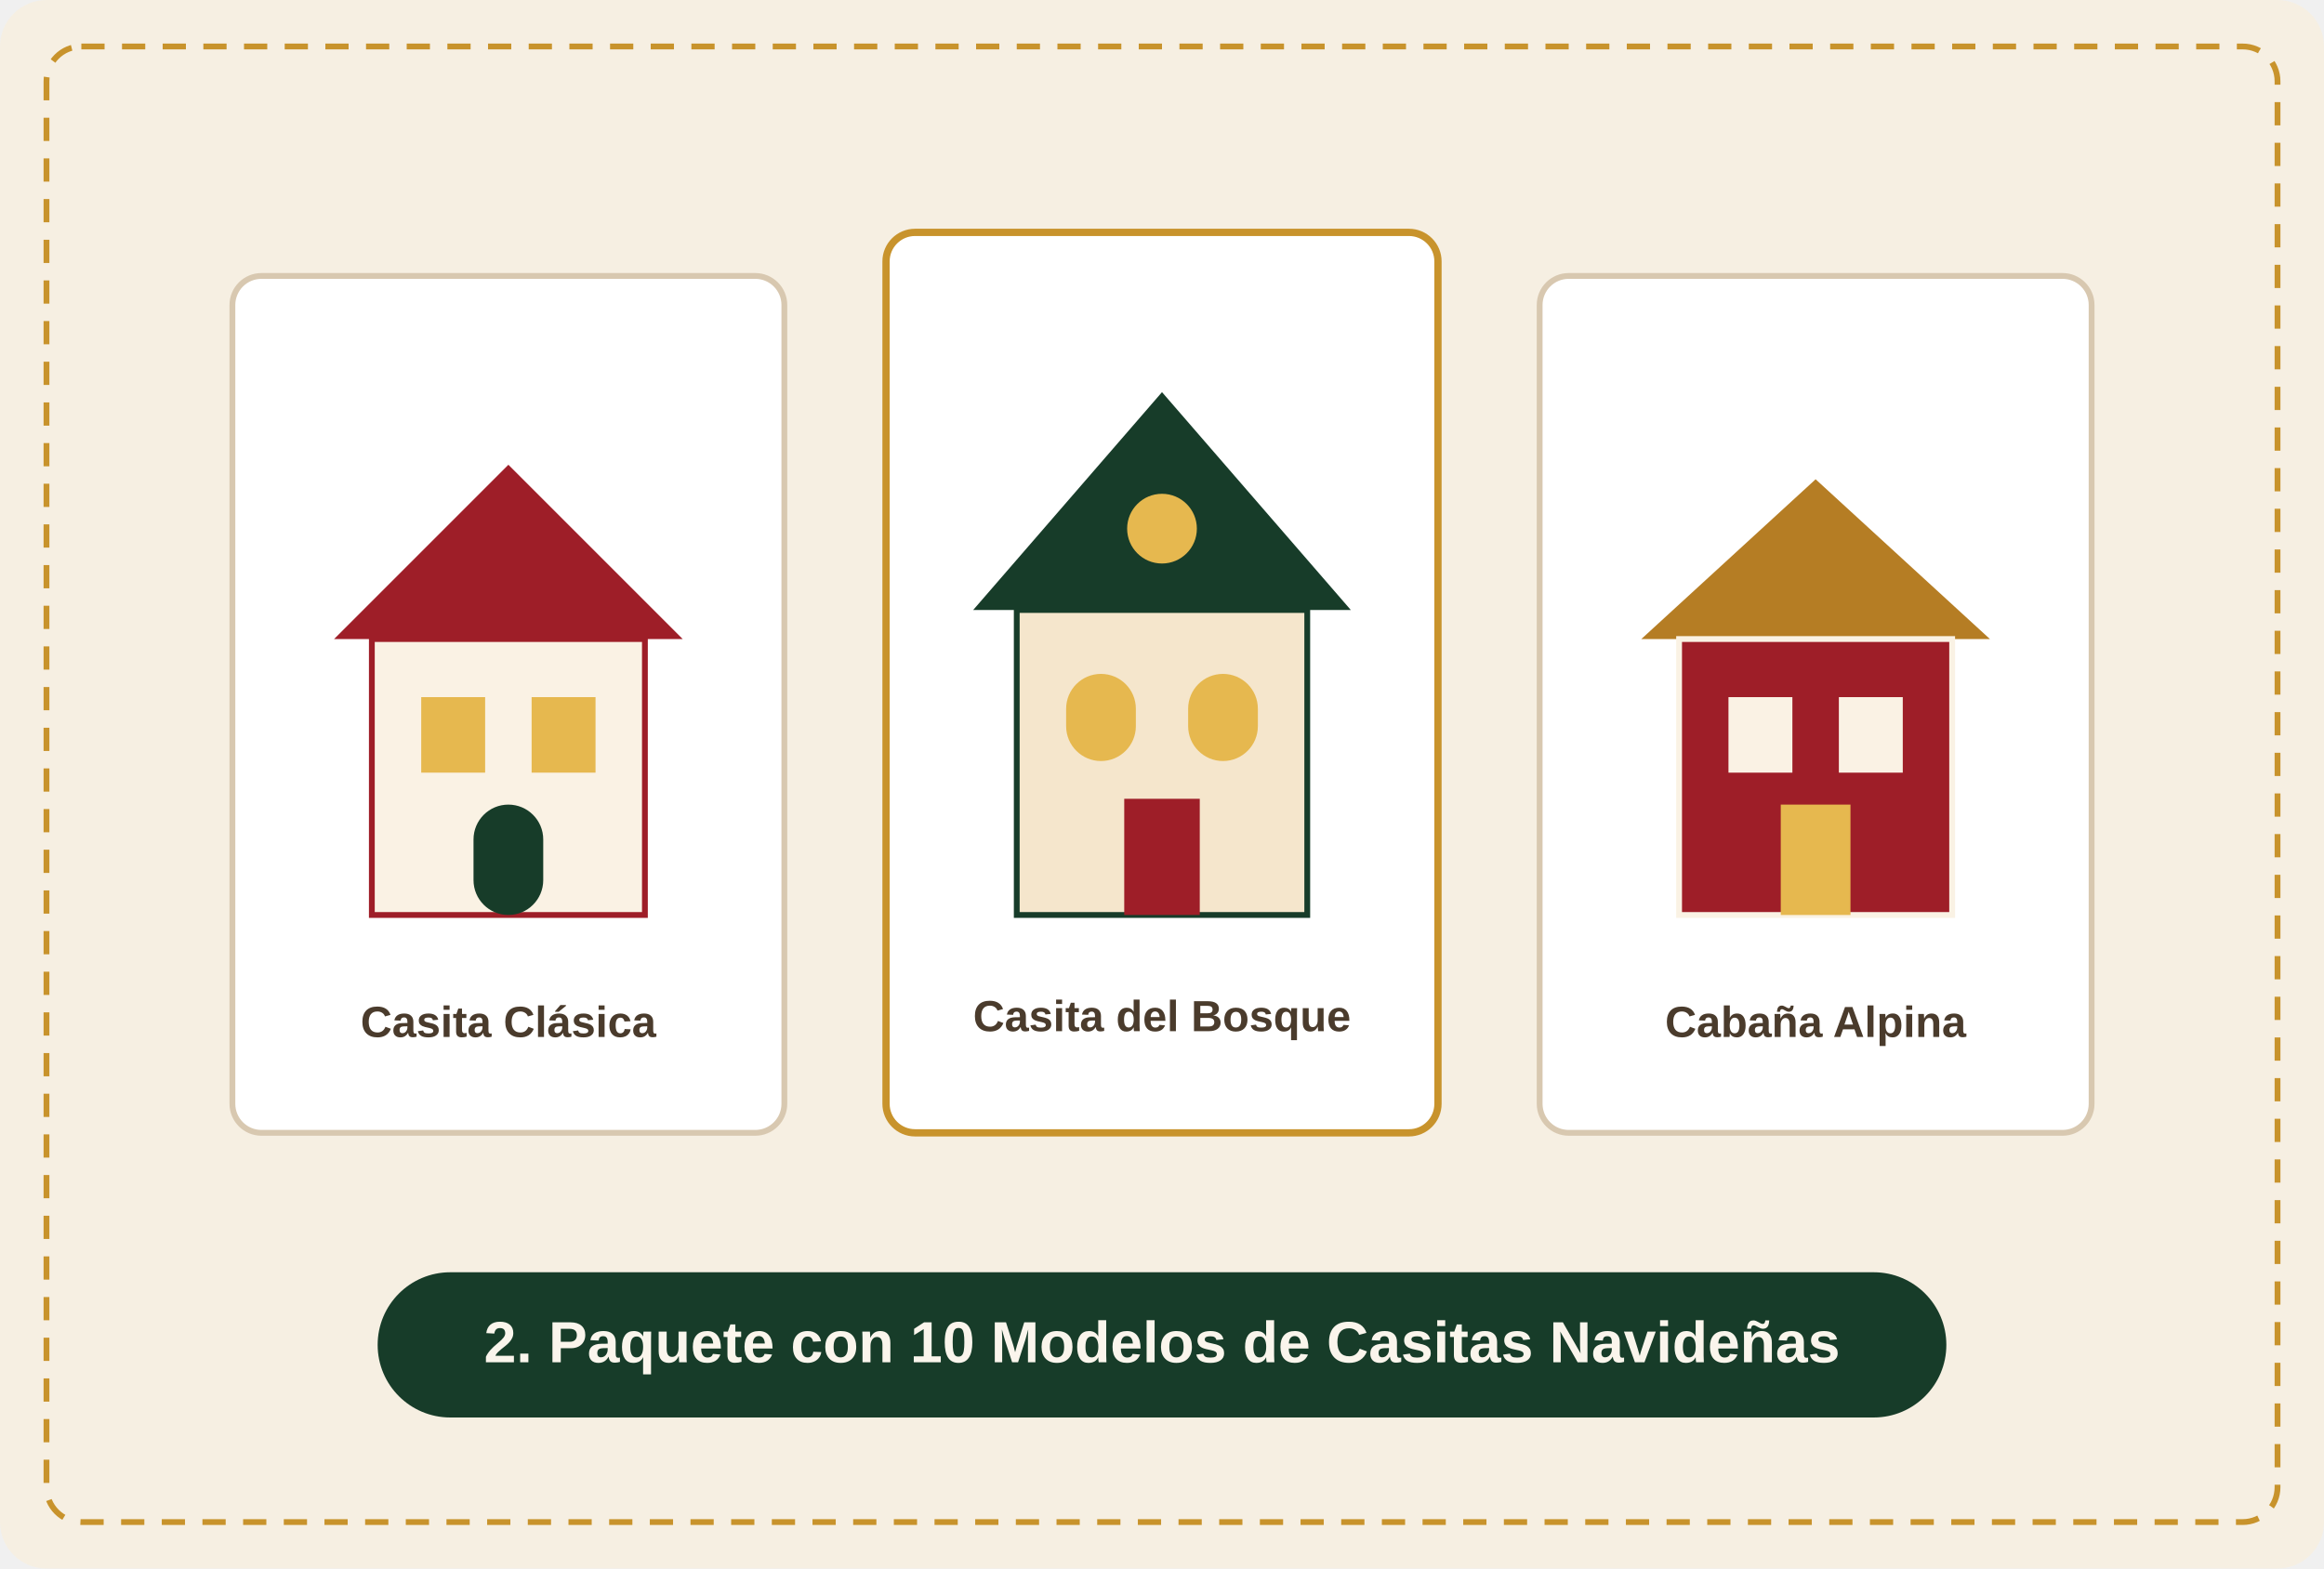
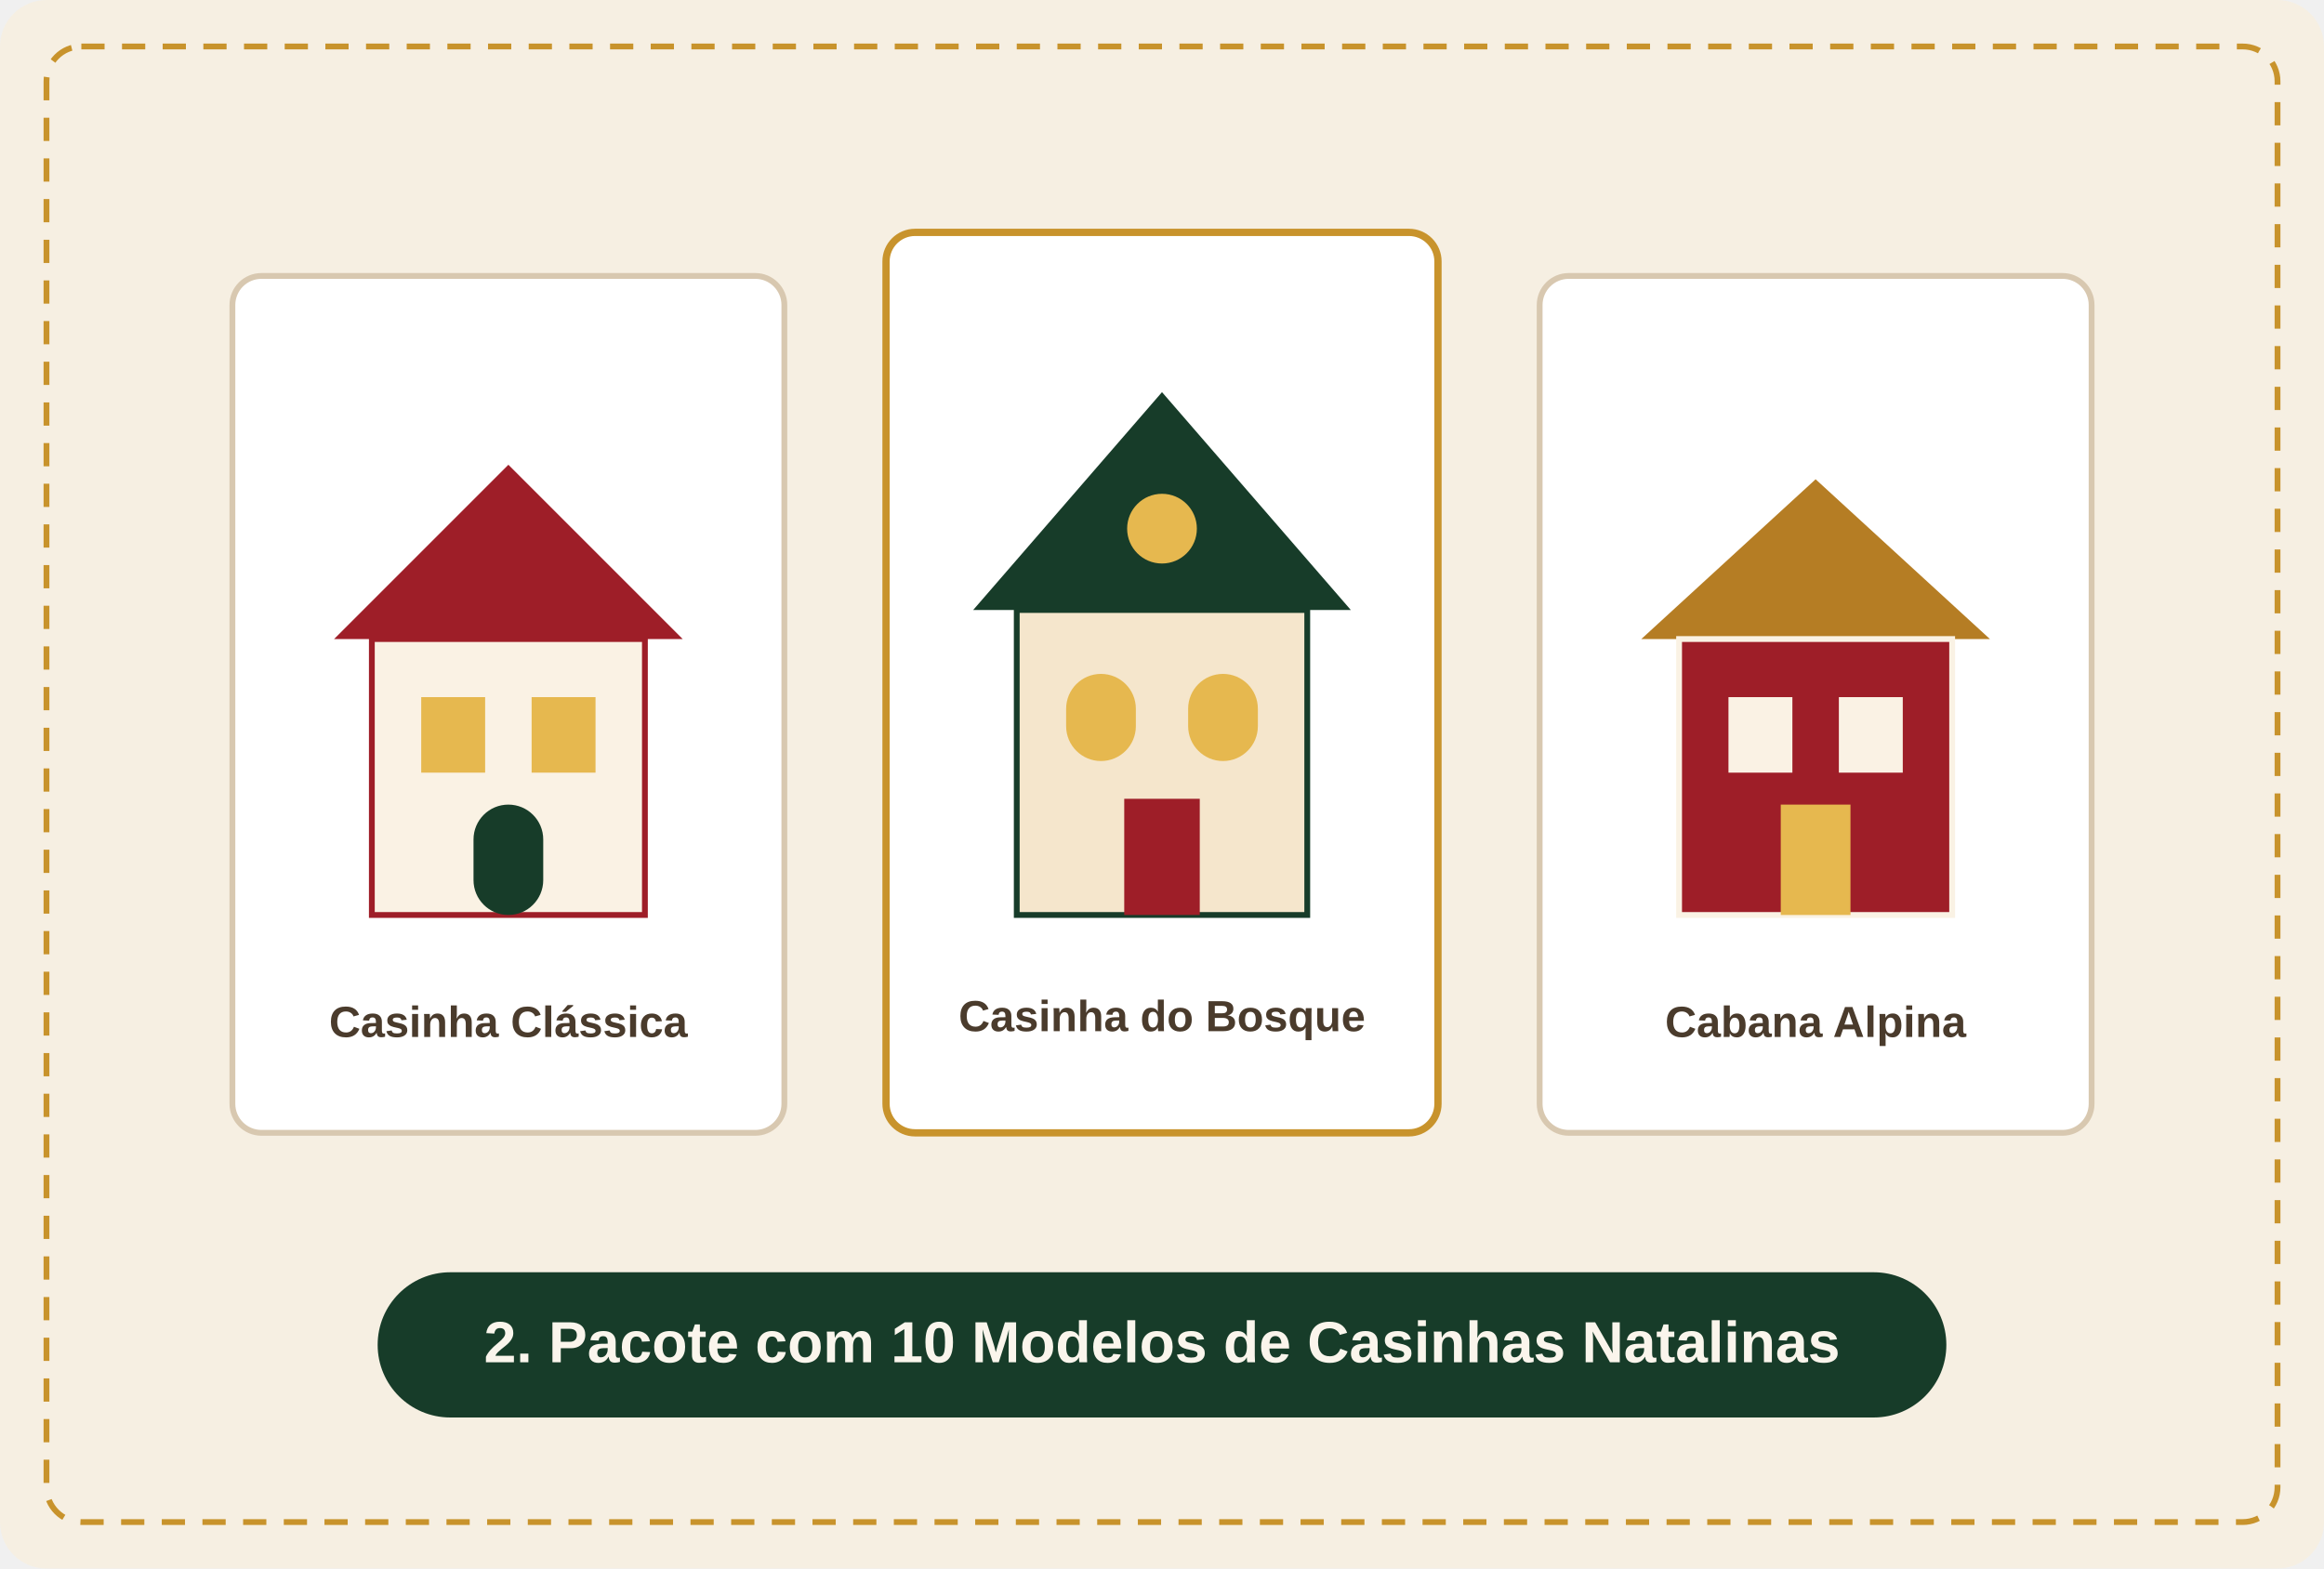
<svg xmlns="http://www.w3.org/2000/svg" viewBox="0 0 800 540" width="800" height="540">
  <rect width="800" height="540" rx="16" fill="#F6EFE2" />
  <rect x="16" y="16" width="768" height="508" rx="12" fill="none" stroke="#C8932C" stroke-width="2" stroke-dasharray="8 6" />
  <g transform="translate(80, 95)">
    <rect width="190" height="295" rx="10" fill="#FFFFFF" stroke="#D8C8B0" stroke-width="2" />
    <polygon points="35,125 95,65 155,125" fill="#9E1E28" />
    <rect x="48" y="125" width="94" height="95" fill="#FAF2E4" stroke="#9E1E28" stroke-width="2" />
    <rect x="65" y="145" width="22" height="26" fill="#E6B84F" />
    <rect x="103" y="145" width="22" height="26" fill="#E6B84F" />
    <rect x="83" y="182" width="24" height="38" rx="12" fill="#173C29" />
-     <text x="95" y="262" text-anchor="middle" fill="#4A3B2C" font-family="Montserrat, Arial, sans-serif" font-size="15" font-weight="bold">Casita Clásica</text>
+     <text x="95" y="262" text-anchor="middle" fill="#4A3B2C" font-family="Montserrat, Arial, sans-serif" font-size="15" font-weight="bold">Casinha Clássica</text>
  </g>
  <g transform="translate(305, 80)">
    <rect width="190" height="310" rx="10" fill="#FFFFFF" stroke="#C8932C" stroke-width="2.5" />
    <polygon points="30,130 95,55 160,130" fill="#173C29" />
    <rect x="45" y="130" width="100" height="105" fill="#F5E6CC" stroke="#173C29" stroke-width="2" />
    <circle cx="95" cy="102" r="12" fill="#E6B84F" />
    <rect x="62" y="152" width="24" height="30" rx="12" fill="#E6B84F" />
    <rect x="104" y="152" width="24" height="30" rx="12" fill="#E6B84F" />
    <rect x="82" y="195" width="26" height="40" fill="#9E1E28" />
-     <text x="95" y="275" text-anchor="middle" fill="#4A3B2C" font-family="Montserrat, Arial, sans-serif" font-size="15" font-weight="bold">Casita del Bosque</text>
+     <text x="95" y="275" text-anchor="middle" fill="#4A3B2C" font-family="Montserrat, Arial, sans-serif" font-size="15" font-weight="bold">Casinha do Bosque</text>
  </g>
  <g transform="translate(530, 95)">
    <rect width="190" height="295" rx="10" fill="#FFFFFF" stroke="#D8C8B0" stroke-width="2" />
    <polygon points="35,125 95,70 155,125" fill="#B57D24" />
    <rect x="48" y="125" width="94" height="95" fill="#9E1E28" stroke="#FAF2E4" stroke-width="2" />
    <rect x="65" y="145" width="22" height="26" fill="#FAF2E4" />
    <rect x="103" y="145" width="22" height="26" fill="#FAF2E4" />
    <rect x="83" y="182" width="24" height="38" fill="#E6B84F" />
-     <text x="95" y="262" text-anchor="middle" fill="#4A3B2C" font-family="Montserrat, Arial, sans-serif" font-size="15" font-weight="bold">Cabaña Alpina</text>
+     <text x="95" y="262" text-anchor="middle" fill="#4A3B2C" font-family="Montserrat, Arial, sans-serif" font-size="15" font-weight="bold">Cabana Alpina</text>
  </g>
  <rect x="130" y="438" width="540" height="50" rx="25" fill="#173C29" />
  <text x="400" y="469" text-anchor="middle" fill="#FAF5EC" font-family="Montserrat, Arial, sans-serif" font-size="20" font-weight="bold">
-     2. Paquete con 10 Modelos de Casitas Navideñas
+     2. Pacote com 10 Modelos de Casinhas Natalinas
  </text>
</svg>
